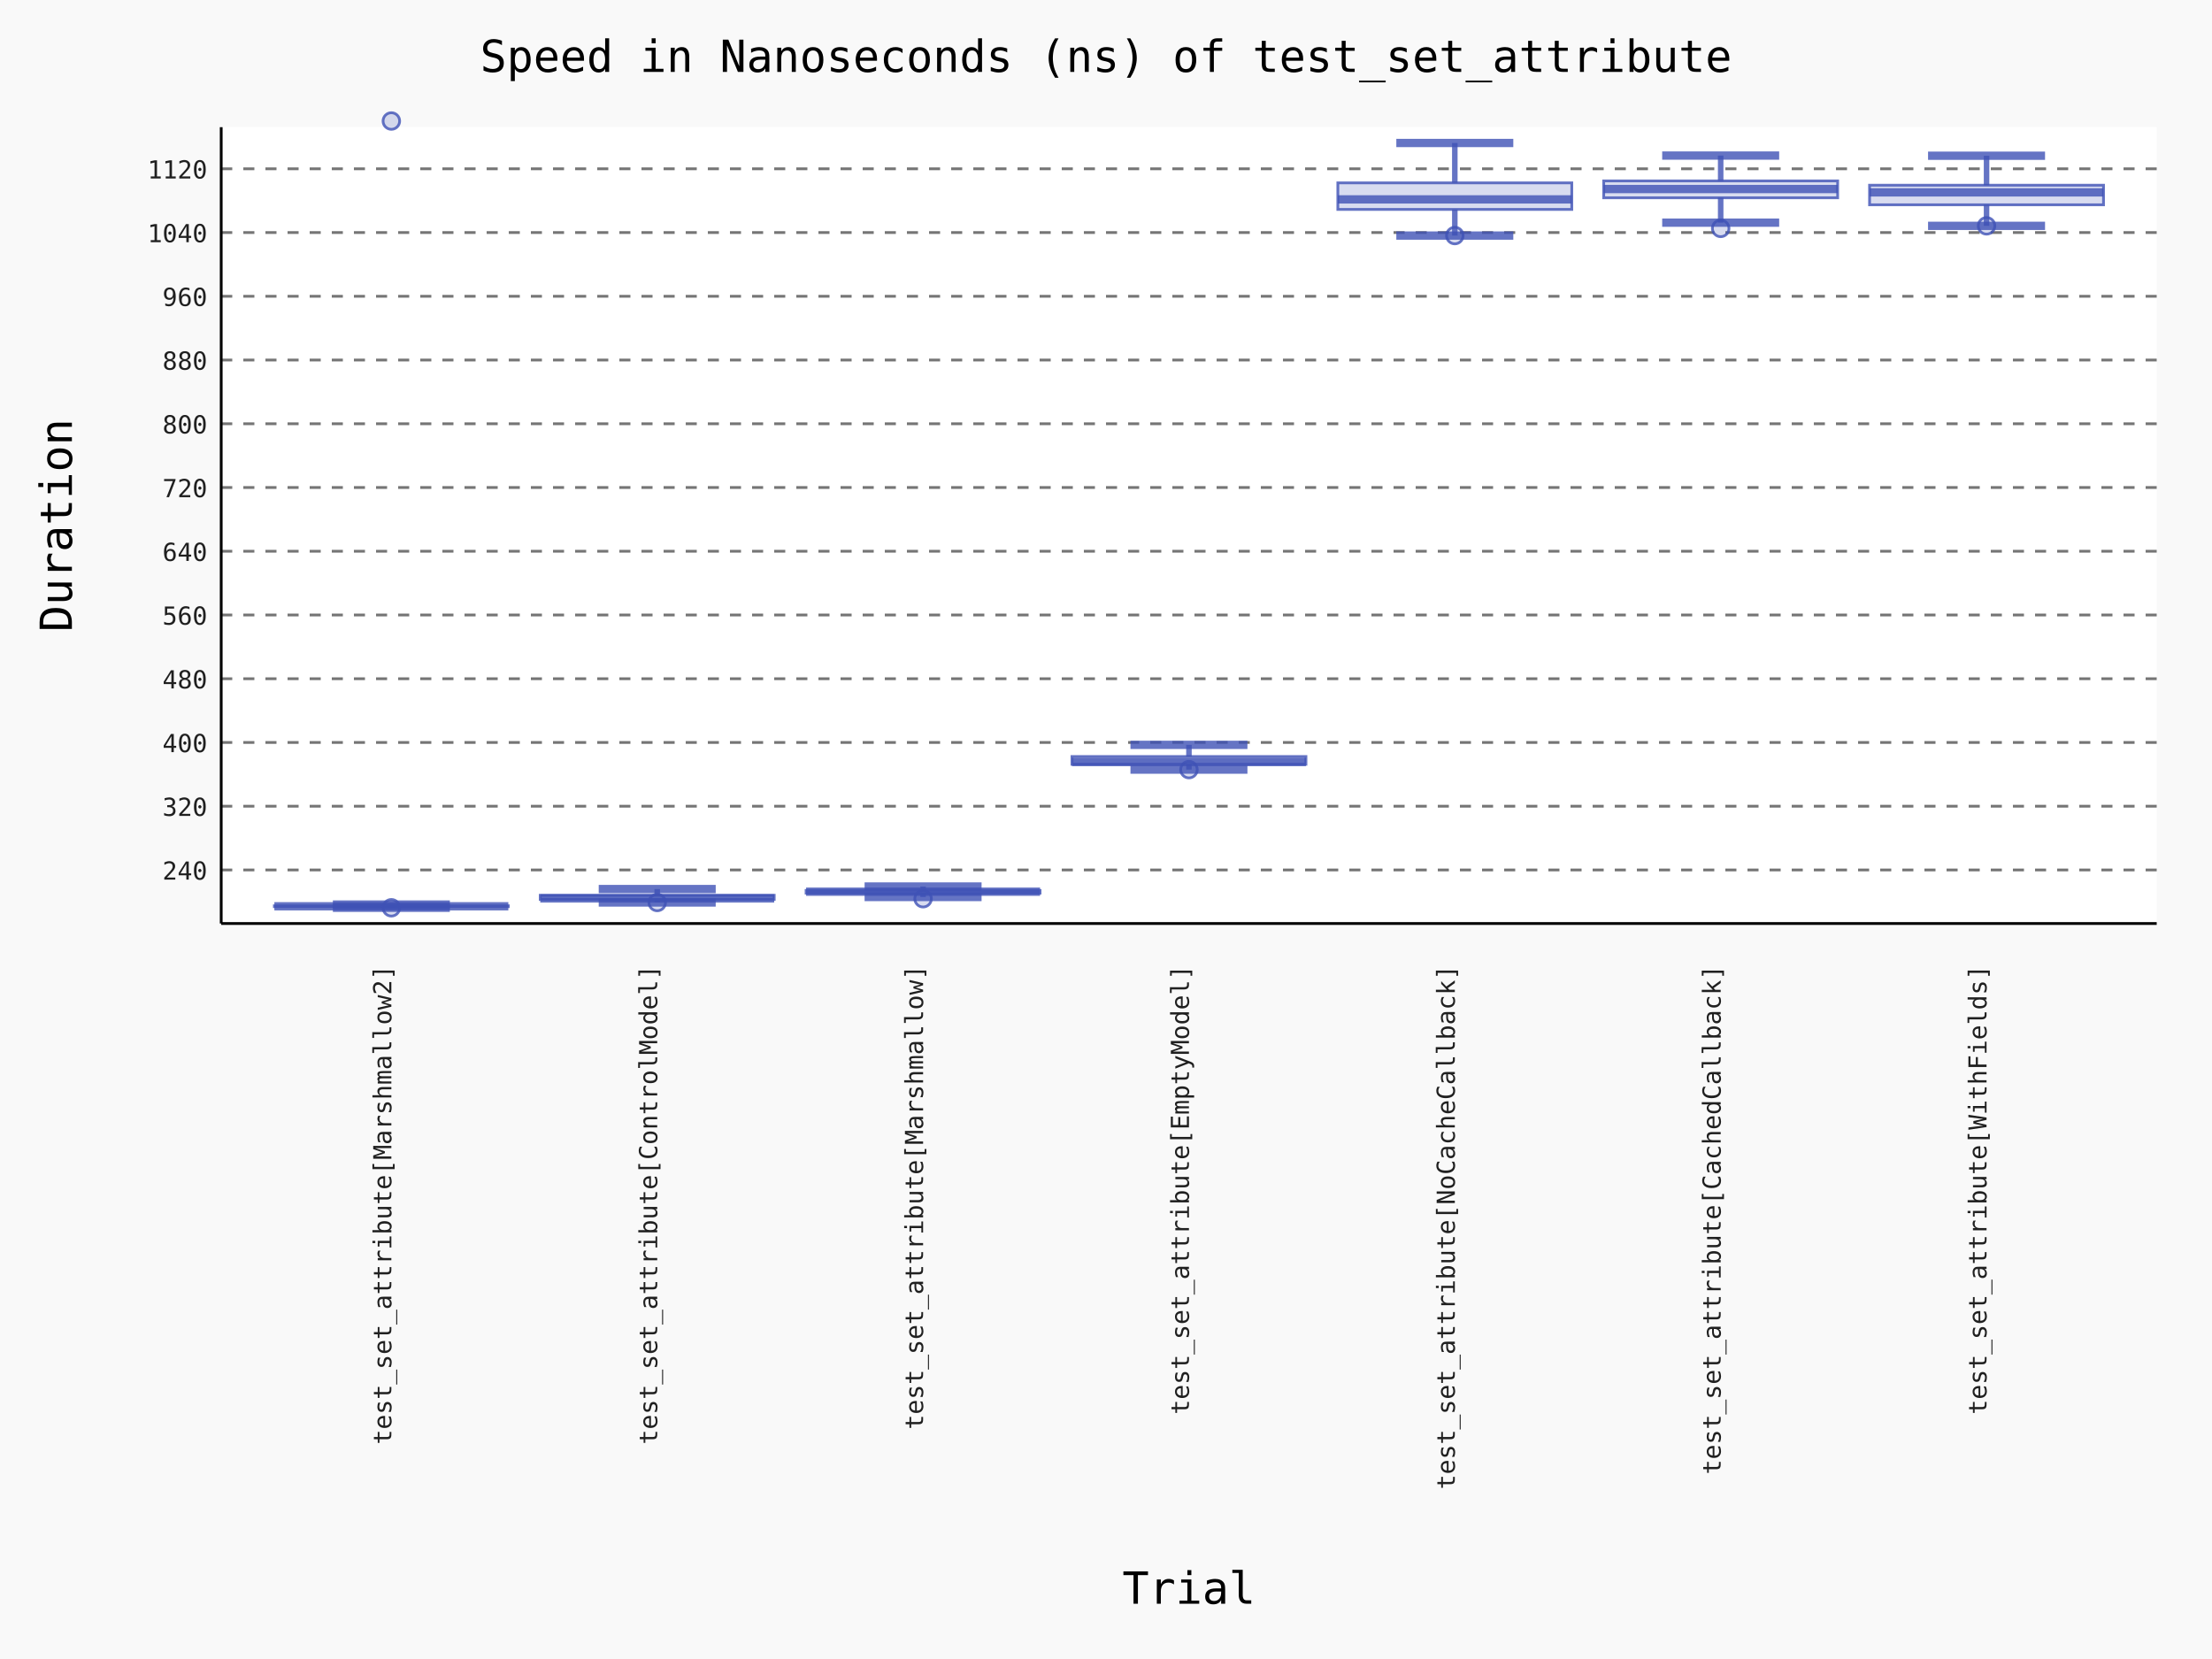
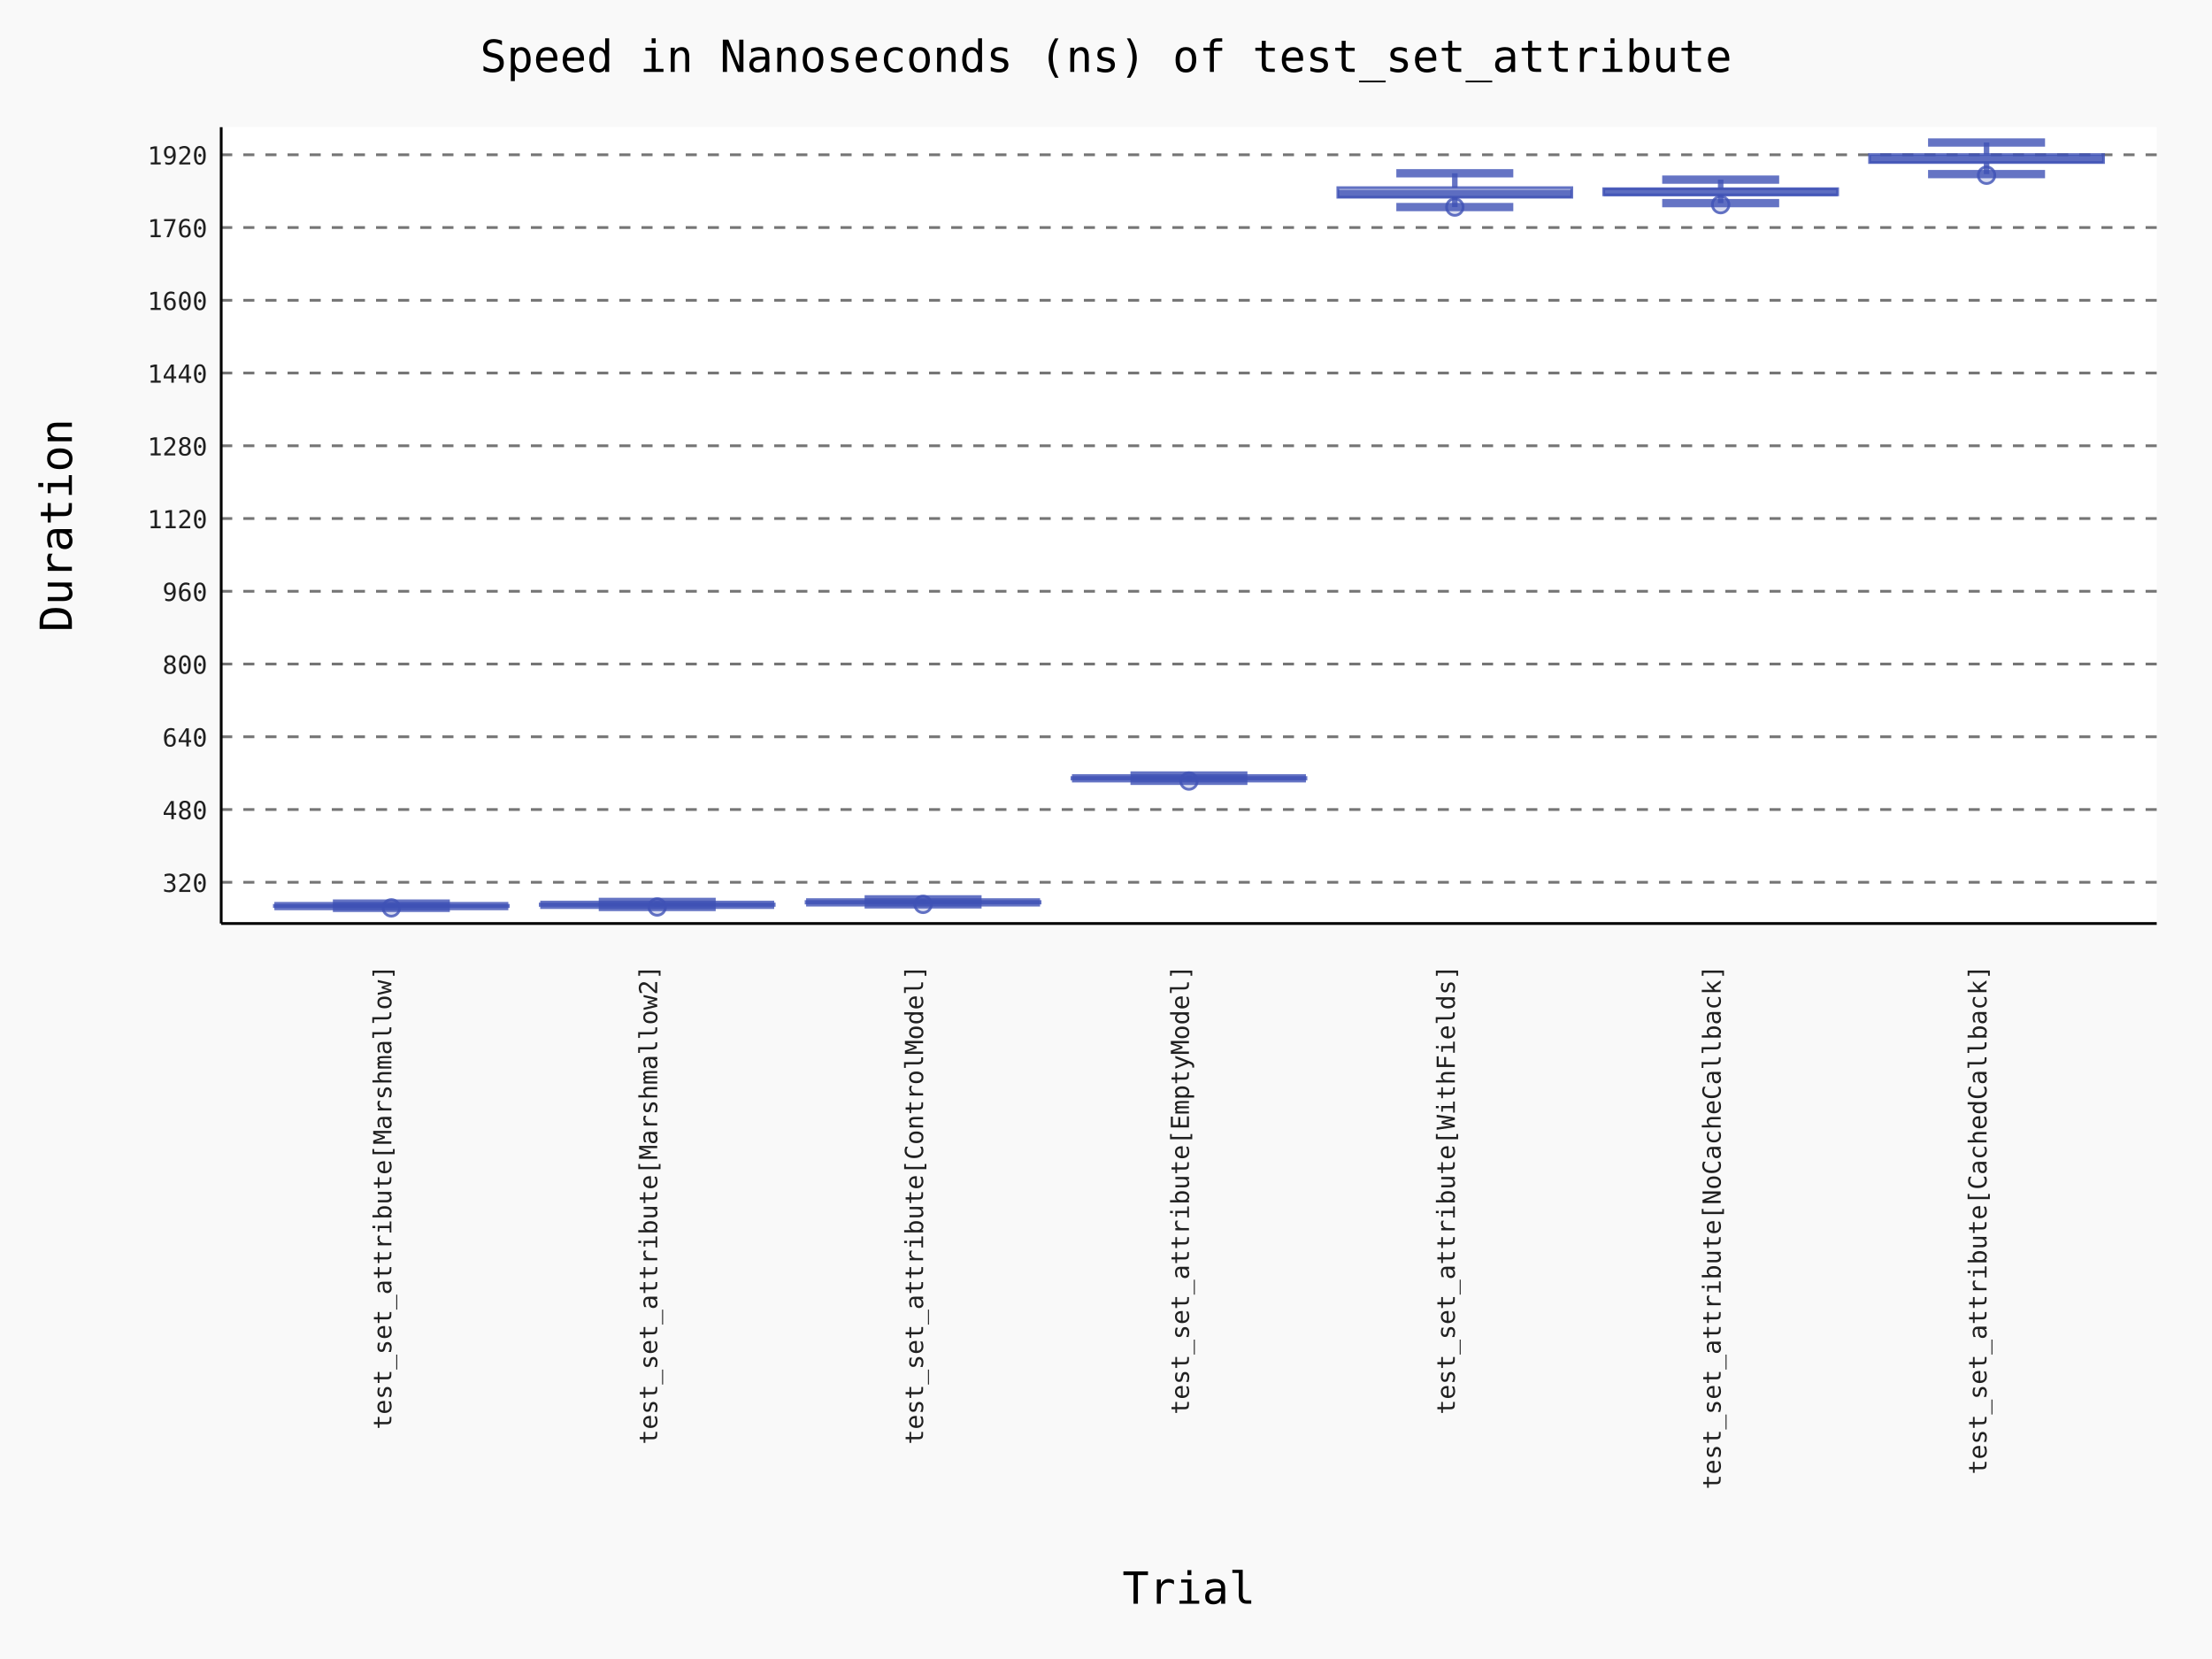
- <svg xmlns="http://www.w3.org/2000/svg" class="pygal-chart" id="chart-ad37831f-c37b-4f68-9d15-15029af484e0" viewBox="0 0 800 600">
+ <svg xmlns="http://www.w3.org/2000/svg" class="pygal-chart" id="chart-7dbd6f30-1c4f-44b9-9a9f-ca8f823c9555" viewBox="0 0 800 600">
  <defs>
-     <style type="text/css">#chart-ad37831f-c37b-4f68-9d15-15029af484e0{-webkit-user-select:none;-webkit-font-smoothing:antialiased;font-family:Consolas,"Deja Vu Sans Mono","Bitstream Vera Sans Mono","Courier New",monospace}#chart-ad37831f-c37b-4f68-9d15-15029af484e0 .title{font-family:Consolas,"Deja Vu Sans Mono","Bitstream Vera Sans Mono","Courier New",monospace;font-size:16px}#chart-ad37831f-c37b-4f68-9d15-15029af484e0 .legends .legend text{font-family:Consolas,"Deja Vu Sans Mono","Bitstream Vera Sans Mono","Courier New",monospace;font-size:14px}#chart-ad37831f-c37b-4f68-9d15-15029af484e0 .axis text{font-family:Consolas,"Deja Vu Sans Mono","Bitstream Vera Sans Mono","Courier New",monospace;font-size:10px}#chart-ad37831f-c37b-4f68-9d15-15029af484e0 .axis text.major{font-family:Consolas,"Deja Vu Sans Mono","Bitstream Vera Sans Mono","Courier New",monospace;font-size:10px}#chart-ad37831f-c37b-4f68-9d15-15029af484e0 .text-overlay text.value{font-family:Consolas,"Deja Vu Sans Mono","Bitstream Vera Sans Mono","Courier New",monospace;font-size:16px}#chart-ad37831f-c37b-4f68-9d15-15029af484e0 .text-overlay text.label{font-family:Consolas,"Deja Vu Sans Mono","Bitstream Vera Sans Mono","Courier New",monospace;font-size:10px}#chart-ad37831f-c37b-4f68-9d15-15029af484e0 .tooltip{font-family:Consolas,"Deja Vu Sans Mono","Bitstream Vera Sans Mono","Courier New",monospace;font-size:14px}#chart-ad37831f-c37b-4f68-9d15-15029af484e0 text.no_data{font-family:Consolas,"Deja Vu Sans Mono","Bitstream Vera Sans Mono","Courier New",monospace;font-size:64px}
- #chart-ad37831f-c37b-4f68-9d15-15029af484e0{background-color:rgba(249,249,249,1)}#chart-ad37831f-c37b-4f68-9d15-15029af484e0 path,#chart-ad37831f-c37b-4f68-9d15-15029af484e0 line,#chart-ad37831f-c37b-4f68-9d15-15029af484e0 rect,#chart-ad37831f-c37b-4f68-9d15-15029af484e0 circle{-webkit-transition:150ms;-moz-transition:150ms;transition:150ms}#chart-ad37831f-c37b-4f68-9d15-15029af484e0 .graph &gt; .background{fill:rgba(249,249,249,1)}#chart-ad37831f-c37b-4f68-9d15-15029af484e0 .plot &gt; .background{fill:rgba(255,255,255,1)}#chart-ad37831f-c37b-4f68-9d15-15029af484e0 .graph{fill:rgba(0,0,0,.87)}#chart-ad37831f-c37b-4f68-9d15-15029af484e0 text.no_data{fill:rgba(0,0,0,1)}#chart-ad37831f-c37b-4f68-9d15-15029af484e0 .title{fill:rgba(0,0,0,1)}#chart-ad37831f-c37b-4f68-9d15-15029af484e0 .legends .legend text{fill:rgba(0,0,0,.87)}#chart-ad37831f-c37b-4f68-9d15-15029af484e0 .legends .legend:hover text{fill:rgba(0,0,0,1)}#chart-ad37831f-c37b-4f68-9d15-15029af484e0 .axis .line{stroke:rgba(0,0,0,1)}#chart-ad37831f-c37b-4f68-9d15-15029af484e0 .axis .guide.line{stroke:rgba(0,0,0,.54)}#chart-ad37831f-c37b-4f68-9d15-15029af484e0 .axis .major.line{stroke:rgba(0,0,0,.87)}#chart-ad37831f-c37b-4f68-9d15-15029af484e0 .axis text.major{fill:rgba(0,0,0,1)}#chart-ad37831f-c37b-4f68-9d15-15029af484e0 .axis.y .guides:hover .guide.line,#chart-ad37831f-c37b-4f68-9d15-15029af484e0 .line-graph .axis.x .guides:hover .guide.line,#chart-ad37831f-c37b-4f68-9d15-15029af484e0 .stackedline-graph .axis.x .guides:hover .guide.line,#chart-ad37831f-c37b-4f68-9d15-15029af484e0 .xy-graph .axis.x .guides:hover .guide.line{stroke:rgba(0,0,0,1)}#chart-ad37831f-c37b-4f68-9d15-15029af484e0 .axis .guides:hover text{fill:rgba(0,0,0,1)}#chart-ad37831f-c37b-4f68-9d15-15029af484e0 .reactive{fill-opacity:.7;stroke-opacity:.8}#chart-ad37831f-c37b-4f68-9d15-15029af484e0 .ci{stroke:rgba(0,0,0,.87)}#chart-ad37831f-c37b-4f68-9d15-15029af484e0 .reactive.active,#chart-ad37831f-c37b-4f68-9d15-15029af484e0 .active .reactive{fill-opacity:.8;stroke-opacity:.9;stroke-width:4}#chart-ad37831f-c37b-4f68-9d15-15029af484e0 .ci .reactive.active{stroke-width:1.5}#chart-ad37831f-c37b-4f68-9d15-15029af484e0 .series text{fill:rgba(0,0,0,1)}#chart-ad37831f-c37b-4f68-9d15-15029af484e0 .tooltip rect{fill:rgba(255,255,255,1);stroke:rgba(0,0,0,1);-webkit-transition:opacity 150ms;-moz-transition:opacity 150ms;transition:opacity 150ms}#chart-ad37831f-c37b-4f68-9d15-15029af484e0 .tooltip .label{fill:rgba(0,0,0,.87)}#chart-ad37831f-c37b-4f68-9d15-15029af484e0 .tooltip .label{fill:rgba(0,0,0,.87)}#chart-ad37831f-c37b-4f68-9d15-15029af484e0 .tooltip .legend{font-size:.8em;fill:rgba(0,0,0,.54)}#chart-ad37831f-c37b-4f68-9d15-15029af484e0 .tooltip .x_label{font-size:.6em;fill:rgba(0,0,0,1)}#chart-ad37831f-c37b-4f68-9d15-15029af484e0 .tooltip .xlink{font-size:.5em;text-decoration:underline}#chart-ad37831f-c37b-4f68-9d15-15029af484e0 .tooltip .value{font-size:1.5em}#chart-ad37831f-c37b-4f68-9d15-15029af484e0 .bound{font-size:.5em}#chart-ad37831f-c37b-4f68-9d15-15029af484e0 .max-value{font-size:.75em;fill:rgba(0,0,0,.54)}#chart-ad37831f-c37b-4f68-9d15-15029af484e0 .map-element{fill:rgba(255,255,255,1);stroke:rgba(0,0,0,.54) !important}#chart-ad37831f-c37b-4f68-9d15-15029af484e0 .map-element .reactive{fill-opacity:inherit;stroke-opacity:inherit}#chart-ad37831f-c37b-4f68-9d15-15029af484e0 .color-0,#chart-ad37831f-c37b-4f68-9d15-15029af484e0 .color-0 a:visited{stroke:#3F51B5;fill:#3F51B5}#chart-ad37831f-c37b-4f68-9d15-15029af484e0 .color-1,#chart-ad37831f-c37b-4f68-9d15-15029af484e0 .color-1 a:visited{stroke:#3F51B5;fill:#3F51B5}#chart-ad37831f-c37b-4f68-9d15-15029af484e0 .color-2,#chart-ad37831f-c37b-4f68-9d15-15029af484e0 .color-2 a:visited{stroke:#3F51B5;fill:#3F51B5}#chart-ad37831f-c37b-4f68-9d15-15029af484e0 .color-3,#chart-ad37831f-c37b-4f68-9d15-15029af484e0 .color-3 a:visited{stroke:#3F51B5;fill:#3F51B5}#chart-ad37831f-c37b-4f68-9d15-15029af484e0 .color-4,#chart-ad37831f-c37b-4f68-9d15-15029af484e0 .color-4 a:visited{stroke:#3F51B5;fill:#3F51B5}#chart-ad37831f-c37b-4f68-9d15-15029af484e0 .color-5,#chart-ad37831f-c37b-4f68-9d15-15029af484e0 .color-5 a:visited{stroke:#3F51B5;fill:#3F51B5}#chart-ad37831f-c37b-4f68-9d15-15029af484e0 .color-6,#chart-ad37831f-c37b-4f68-9d15-15029af484e0 .color-6 a:visited{stroke:#3F51B5;fill:#3F51B5}#chart-ad37831f-c37b-4f68-9d15-15029af484e0 .text-overlay .color-0 text{fill:black}#chart-ad37831f-c37b-4f68-9d15-15029af484e0 .text-overlay .color-1 text{fill:black}#chart-ad37831f-c37b-4f68-9d15-15029af484e0 .text-overlay .color-2 text{fill:black}#chart-ad37831f-c37b-4f68-9d15-15029af484e0 .text-overlay .color-3 text{fill:black}#chart-ad37831f-c37b-4f68-9d15-15029af484e0 .text-overlay .color-4 text{fill:black}#chart-ad37831f-c37b-4f68-9d15-15029af484e0 .text-overlay .color-5 text{fill:black}#chart-ad37831f-c37b-4f68-9d15-15029af484e0 .text-overlay .color-6 text{fill:black}
- #chart-ad37831f-c37b-4f68-9d15-15029af484e0 text.no_data{text-anchor:middle}#chart-ad37831f-c37b-4f68-9d15-15029af484e0 .guide.line{fill:none}#chart-ad37831f-c37b-4f68-9d15-15029af484e0 .centered{text-anchor:middle}#chart-ad37831f-c37b-4f68-9d15-15029af484e0 .title{text-anchor:middle}#chart-ad37831f-c37b-4f68-9d15-15029af484e0 .legends .legend text{fill-opacity:1}#chart-ad37831f-c37b-4f68-9d15-15029af484e0 .axis.x text{text-anchor:middle}#chart-ad37831f-c37b-4f68-9d15-15029af484e0 .axis.x:not(.web) text[transform]{text-anchor:start}#chart-ad37831f-c37b-4f68-9d15-15029af484e0 .axis.x:not(.web) text[transform].backwards{text-anchor:end}#chart-ad37831f-c37b-4f68-9d15-15029af484e0 .axis.y text{text-anchor:end}#chart-ad37831f-c37b-4f68-9d15-15029af484e0 .axis.y text[transform].backwards{text-anchor:start}#chart-ad37831f-c37b-4f68-9d15-15029af484e0 .axis.y2 text{text-anchor:start}#chart-ad37831f-c37b-4f68-9d15-15029af484e0 .axis.y2 text[transform].backwards{text-anchor:end}#chart-ad37831f-c37b-4f68-9d15-15029af484e0 .axis .guide.line{stroke-dasharray:4,4}#chart-ad37831f-c37b-4f68-9d15-15029af484e0 .axis .major.guide.line{stroke-dasharray:6,6}#chart-ad37831f-c37b-4f68-9d15-15029af484e0 .horizontal .axis.y .guide.line,#chart-ad37831f-c37b-4f68-9d15-15029af484e0 .horizontal .axis.y2 .guide.line,#chart-ad37831f-c37b-4f68-9d15-15029af484e0 .vertical .axis.x .guide.line{opacity:0}#chart-ad37831f-c37b-4f68-9d15-15029af484e0 .horizontal .axis.always_show .guide.line,#chart-ad37831f-c37b-4f68-9d15-15029af484e0 .vertical .axis.always_show .guide.line{opacity:1 !important}#chart-ad37831f-c37b-4f68-9d15-15029af484e0 .axis.y .guides:hover .guide.line,#chart-ad37831f-c37b-4f68-9d15-15029af484e0 .axis.y2 .guides:hover .guide.line,#chart-ad37831f-c37b-4f68-9d15-15029af484e0 .axis.x .guides:hover .guide.line{opacity:1}#chart-ad37831f-c37b-4f68-9d15-15029af484e0 .axis .guides:hover text{opacity:1}#chart-ad37831f-c37b-4f68-9d15-15029af484e0 .nofill{fill:none}#chart-ad37831f-c37b-4f68-9d15-15029af484e0 .subtle-fill{fill-opacity:.2}#chart-ad37831f-c37b-4f68-9d15-15029af484e0 .dot{stroke-width:1px;fill-opacity:1}#chart-ad37831f-c37b-4f68-9d15-15029af484e0 .dot.active{stroke-width:5px}#chart-ad37831f-c37b-4f68-9d15-15029af484e0 .dot.negative{fill:transparent}#chart-ad37831f-c37b-4f68-9d15-15029af484e0 text,#chart-ad37831f-c37b-4f68-9d15-15029af484e0 tspan{stroke:none !important}#chart-ad37831f-c37b-4f68-9d15-15029af484e0 .series text.active{opacity:1}#chart-ad37831f-c37b-4f68-9d15-15029af484e0 .tooltip rect{fill-opacity:.95;stroke-width:.5}#chart-ad37831f-c37b-4f68-9d15-15029af484e0 .tooltip text{fill-opacity:1}#chart-ad37831f-c37b-4f68-9d15-15029af484e0 .showable{visibility:hidden}#chart-ad37831f-c37b-4f68-9d15-15029af484e0 .showable.shown{visibility:visible}#chart-ad37831f-c37b-4f68-9d15-15029af484e0 .gauge-background{fill:rgba(229,229,229,1);stroke:none}#chart-ad37831f-c37b-4f68-9d15-15029af484e0 .bg-lines{stroke:rgba(249,249,249,1);stroke-width:2px}
+     <style type="text/css">#chart-7dbd6f30-1c4f-44b9-9a9f-ca8f823c9555{-webkit-user-select:none;-webkit-font-smoothing:antialiased;font-family:Consolas,"Deja Vu Sans Mono","Bitstream Vera Sans Mono","Courier New",monospace}#chart-7dbd6f30-1c4f-44b9-9a9f-ca8f823c9555 .title{font-family:Consolas,"Deja Vu Sans Mono","Bitstream Vera Sans Mono","Courier New",monospace;font-size:16px}#chart-7dbd6f30-1c4f-44b9-9a9f-ca8f823c9555 .legends .legend text{font-family:Consolas,"Deja Vu Sans Mono","Bitstream Vera Sans Mono","Courier New",monospace;font-size:14px}#chart-7dbd6f30-1c4f-44b9-9a9f-ca8f823c9555 .axis text{font-family:Consolas,"Deja Vu Sans Mono","Bitstream Vera Sans Mono","Courier New",monospace;font-size:10px}#chart-7dbd6f30-1c4f-44b9-9a9f-ca8f823c9555 .axis text.major{font-family:Consolas,"Deja Vu Sans Mono","Bitstream Vera Sans Mono","Courier New",monospace;font-size:10px}#chart-7dbd6f30-1c4f-44b9-9a9f-ca8f823c9555 .text-overlay text.value{font-family:Consolas,"Deja Vu Sans Mono","Bitstream Vera Sans Mono","Courier New",monospace;font-size:16px}#chart-7dbd6f30-1c4f-44b9-9a9f-ca8f823c9555 .text-overlay text.label{font-family:Consolas,"Deja Vu Sans Mono","Bitstream Vera Sans Mono","Courier New",monospace;font-size:10px}#chart-7dbd6f30-1c4f-44b9-9a9f-ca8f823c9555 .tooltip{font-family:Consolas,"Deja Vu Sans Mono","Bitstream Vera Sans Mono","Courier New",monospace;font-size:14px}#chart-7dbd6f30-1c4f-44b9-9a9f-ca8f823c9555 text.no_data{font-family:Consolas,"Deja Vu Sans Mono","Bitstream Vera Sans Mono","Courier New",monospace;font-size:64px}
+ #chart-7dbd6f30-1c4f-44b9-9a9f-ca8f823c9555{background-color:rgba(249,249,249,1)}#chart-7dbd6f30-1c4f-44b9-9a9f-ca8f823c9555 path,#chart-7dbd6f30-1c4f-44b9-9a9f-ca8f823c9555 line,#chart-7dbd6f30-1c4f-44b9-9a9f-ca8f823c9555 rect,#chart-7dbd6f30-1c4f-44b9-9a9f-ca8f823c9555 circle{-webkit-transition:150ms;-moz-transition:150ms;transition:150ms}#chart-7dbd6f30-1c4f-44b9-9a9f-ca8f823c9555 .graph &gt; .background{fill:rgba(249,249,249,1)}#chart-7dbd6f30-1c4f-44b9-9a9f-ca8f823c9555 .plot &gt; .background{fill:rgba(255,255,255,1)}#chart-7dbd6f30-1c4f-44b9-9a9f-ca8f823c9555 .graph{fill:rgba(0,0,0,.87)}#chart-7dbd6f30-1c4f-44b9-9a9f-ca8f823c9555 text.no_data{fill:rgba(0,0,0,1)}#chart-7dbd6f30-1c4f-44b9-9a9f-ca8f823c9555 .title{fill:rgba(0,0,0,1)}#chart-7dbd6f30-1c4f-44b9-9a9f-ca8f823c9555 .legends .legend text{fill:rgba(0,0,0,.87)}#chart-7dbd6f30-1c4f-44b9-9a9f-ca8f823c9555 .legends .legend:hover text{fill:rgba(0,0,0,1)}#chart-7dbd6f30-1c4f-44b9-9a9f-ca8f823c9555 .axis .line{stroke:rgba(0,0,0,1)}#chart-7dbd6f30-1c4f-44b9-9a9f-ca8f823c9555 .axis .guide.line{stroke:rgba(0,0,0,.54)}#chart-7dbd6f30-1c4f-44b9-9a9f-ca8f823c9555 .axis .major.line{stroke:rgba(0,0,0,.87)}#chart-7dbd6f30-1c4f-44b9-9a9f-ca8f823c9555 .axis text.major{fill:rgba(0,0,0,1)}#chart-7dbd6f30-1c4f-44b9-9a9f-ca8f823c9555 .axis.y .guides:hover .guide.line,#chart-7dbd6f30-1c4f-44b9-9a9f-ca8f823c9555 .line-graph .axis.x .guides:hover .guide.line,#chart-7dbd6f30-1c4f-44b9-9a9f-ca8f823c9555 .stackedline-graph .axis.x .guides:hover .guide.line,#chart-7dbd6f30-1c4f-44b9-9a9f-ca8f823c9555 .xy-graph .axis.x .guides:hover .guide.line{stroke:rgba(0,0,0,1)}#chart-7dbd6f30-1c4f-44b9-9a9f-ca8f823c9555 .axis .guides:hover text{fill:rgba(0,0,0,1)}#chart-7dbd6f30-1c4f-44b9-9a9f-ca8f823c9555 .reactive{fill-opacity:.7;stroke-opacity:.8}#chart-7dbd6f30-1c4f-44b9-9a9f-ca8f823c9555 .ci{stroke:rgba(0,0,0,.87)}#chart-7dbd6f30-1c4f-44b9-9a9f-ca8f823c9555 .reactive.active,#chart-7dbd6f30-1c4f-44b9-9a9f-ca8f823c9555 .active .reactive{fill-opacity:.8;stroke-opacity:.9;stroke-width:4}#chart-7dbd6f30-1c4f-44b9-9a9f-ca8f823c9555 .ci .reactive.active{stroke-width:1.5}#chart-7dbd6f30-1c4f-44b9-9a9f-ca8f823c9555 .series text{fill:rgba(0,0,0,1)}#chart-7dbd6f30-1c4f-44b9-9a9f-ca8f823c9555 .tooltip rect{fill:rgba(255,255,255,1);stroke:rgba(0,0,0,1);-webkit-transition:opacity 150ms;-moz-transition:opacity 150ms;transition:opacity 150ms}#chart-7dbd6f30-1c4f-44b9-9a9f-ca8f823c9555 .tooltip .label{fill:rgba(0,0,0,.87)}#chart-7dbd6f30-1c4f-44b9-9a9f-ca8f823c9555 .tooltip .label{fill:rgba(0,0,0,.87)}#chart-7dbd6f30-1c4f-44b9-9a9f-ca8f823c9555 .tooltip .legend{font-size:.8em;fill:rgba(0,0,0,.54)}#chart-7dbd6f30-1c4f-44b9-9a9f-ca8f823c9555 .tooltip .x_label{font-size:.6em;fill:rgba(0,0,0,1)}#chart-7dbd6f30-1c4f-44b9-9a9f-ca8f823c9555 .tooltip .xlink{font-size:.5em;text-decoration:underline}#chart-7dbd6f30-1c4f-44b9-9a9f-ca8f823c9555 .tooltip .value{font-size:1.5em}#chart-7dbd6f30-1c4f-44b9-9a9f-ca8f823c9555 .bound{font-size:.5em}#chart-7dbd6f30-1c4f-44b9-9a9f-ca8f823c9555 .max-value{font-size:.75em;fill:rgba(0,0,0,.54)}#chart-7dbd6f30-1c4f-44b9-9a9f-ca8f823c9555 .map-element{fill:rgba(255,255,255,1);stroke:rgba(0,0,0,.54) !important}#chart-7dbd6f30-1c4f-44b9-9a9f-ca8f823c9555 .map-element .reactive{fill-opacity:inherit;stroke-opacity:inherit}#chart-7dbd6f30-1c4f-44b9-9a9f-ca8f823c9555 .color-0,#chart-7dbd6f30-1c4f-44b9-9a9f-ca8f823c9555 .color-0 a:visited{stroke:#3F51B5;fill:#3F51B5}#chart-7dbd6f30-1c4f-44b9-9a9f-ca8f823c9555 .color-1,#chart-7dbd6f30-1c4f-44b9-9a9f-ca8f823c9555 .color-1 a:visited{stroke:#3F51B5;fill:#3F51B5}#chart-7dbd6f30-1c4f-44b9-9a9f-ca8f823c9555 .color-2,#chart-7dbd6f30-1c4f-44b9-9a9f-ca8f823c9555 .color-2 a:visited{stroke:#3F51B5;fill:#3F51B5}#chart-7dbd6f30-1c4f-44b9-9a9f-ca8f823c9555 .color-3,#chart-7dbd6f30-1c4f-44b9-9a9f-ca8f823c9555 .color-3 a:visited{stroke:#3F51B5;fill:#3F51B5}#chart-7dbd6f30-1c4f-44b9-9a9f-ca8f823c9555 .color-4,#chart-7dbd6f30-1c4f-44b9-9a9f-ca8f823c9555 .color-4 a:visited{stroke:#3F51B5;fill:#3F51B5}#chart-7dbd6f30-1c4f-44b9-9a9f-ca8f823c9555 .color-5,#chart-7dbd6f30-1c4f-44b9-9a9f-ca8f823c9555 .color-5 a:visited{stroke:#3F51B5;fill:#3F51B5}#chart-7dbd6f30-1c4f-44b9-9a9f-ca8f823c9555 .color-6,#chart-7dbd6f30-1c4f-44b9-9a9f-ca8f823c9555 .color-6 a:visited{stroke:#3F51B5;fill:#3F51B5}#chart-7dbd6f30-1c4f-44b9-9a9f-ca8f823c9555 .text-overlay .color-0 text{fill:black}#chart-7dbd6f30-1c4f-44b9-9a9f-ca8f823c9555 .text-overlay .color-1 text{fill:black}#chart-7dbd6f30-1c4f-44b9-9a9f-ca8f823c9555 .text-overlay .color-2 text{fill:black}#chart-7dbd6f30-1c4f-44b9-9a9f-ca8f823c9555 .text-overlay .color-3 text{fill:black}#chart-7dbd6f30-1c4f-44b9-9a9f-ca8f823c9555 .text-overlay .color-4 text{fill:black}#chart-7dbd6f30-1c4f-44b9-9a9f-ca8f823c9555 .text-overlay .color-5 text{fill:black}#chart-7dbd6f30-1c4f-44b9-9a9f-ca8f823c9555 .text-overlay .color-6 text{fill:black}
+ #chart-7dbd6f30-1c4f-44b9-9a9f-ca8f823c9555 text.no_data{text-anchor:middle}#chart-7dbd6f30-1c4f-44b9-9a9f-ca8f823c9555 .guide.line{fill:none}#chart-7dbd6f30-1c4f-44b9-9a9f-ca8f823c9555 .centered{text-anchor:middle}#chart-7dbd6f30-1c4f-44b9-9a9f-ca8f823c9555 .title{text-anchor:middle}#chart-7dbd6f30-1c4f-44b9-9a9f-ca8f823c9555 .legends .legend text{fill-opacity:1}#chart-7dbd6f30-1c4f-44b9-9a9f-ca8f823c9555 .axis.x text{text-anchor:middle}#chart-7dbd6f30-1c4f-44b9-9a9f-ca8f823c9555 .axis.x:not(.web) text[transform]{text-anchor:start}#chart-7dbd6f30-1c4f-44b9-9a9f-ca8f823c9555 .axis.x:not(.web) text[transform].backwards{text-anchor:end}#chart-7dbd6f30-1c4f-44b9-9a9f-ca8f823c9555 .axis.y text{text-anchor:end}#chart-7dbd6f30-1c4f-44b9-9a9f-ca8f823c9555 .axis.y text[transform].backwards{text-anchor:start}#chart-7dbd6f30-1c4f-44b9-9a9f-ca8f823c9555 .axis.y2 text{text-anchor:start}#chart-7dbd6f30-1c4f-44b9-9a9f-ca8f823c9555 .axis.y2 text[transform].backwards{text-anchor:end}#chart-7dbd6f30-1c4f-44b9-9a9f-ca8f823c9555 .axis .guide.line{stroke-dasharray:4,4}#chart-7dbd6f30-1c4f-44b9-9a9f-ca8f823c9555 .axis .major.guide.line{stroke-dasharray:6,6}#chart-7dbd6f30-1c4f-44b9-9a9f-ca8f823c9555 .horizontal .axis.y .guide.line,#chart-7dbd6f30-1c4f-44b9-9a9f-ca8f823c9555 .horizontal .axis.y2 .guide.line,#chart-7dbd6f30-1c4f-44b9-9a9f-ca8f823c9555 .vertical .axis.x .guide.line{opacity:0}#chart-7dbd6f30-1c4f-44b9-9a9f-ca8f823c9555 .horizontal .axis.always_show .guide.line,#chart-7dbd6f30-1c4f-44b9-9a9f-ca8f823c9555 .vertical .axis.always_show .guide.line{opacity:1 !important}#chart-7dbd6f30-1c4f-44b9-9a9f-ca8f823c9555 .axis.y .guides:hover .guide.line,#chart-7dbd6f30-1c4f-44b9-9a9f-ca8f823c9555 .axis.y2 .guides:hover .guide.line,#chart-7dbd6f30-1c4f-44b9-9a9f-ca8f823c9555 .axis.x .guides:hover .guide.line{opacity:1}#chart-7dbd6f30-1c4f-44b9-9a9f-ca8f823c9555 .axis .guides:hover text{opacity:1}#chart-7dbd6f30-1c4f-44b9-9a9f-ca8f823c9555 .nofill{fill:none}#chart-7dbd6f30-1c4f-44b9-9a9f-ca8f823c9555 .subtle-fill{fill-opacity:.2}#chart-7dbd6f30-1c4f-44b9-9a9f-ca8f823c9555 .dot{stroke-width:1px;fill-opacity:1}#chart-7dbd6f30-1c4f-44b9-9a9f-ca8f823c9555 .dot.active{stroke-width:5px}#chart-7dbd6f30-1c4f-44b9-9a9f-ca8f823c9555 .dot.negative{fill:transparent}#chart-7dbd6f30-1c4f-44b9-9a9f-ca8f823c9555 text,#chart-7dbd6f30-1c4f-44b9-9a9f-ca8f823c9555 tspan{stroke:none !important}#chart-7dbd6f30-1c4f-44b9-9a9f-ca8f823c9555 .series text.active{opacity:1}#chart-7dbd6f30-1c4f-44b9-9a9f-ca8f823c9555 .tooltip rect{fill-opacity:.95;stroke-width:.5}#chart-7dbd6f30-1c4f-44b9-9a9f-ca8f823c9555 .tooltip text{fill-opacity:1}#chart-7dbd6f30-1c4f-44b9-9a9f-ca8f823c9555 .showable{visibility:hidden}#chart-7dbd6f30-1c4f-44b9-9a9f-ca8f823c9555 .showable.shown{visibility:visible}#chart-7dbd6f30-1c4f-44b9-9a9f-ca8f823c9555 .gauge-background{fill:rgba(229,229,229,1);stroke:none}#chart-7dbd6f30-1c4f-44b9-9a9f-ca8f823c9555 .bg-lines{stroke:rgba(249,249,249,1);stroke-width:2px}
.tooltip .value{font-size:1em !important}.axis text{font-size:9px !important}</style>
  </defs>
  <g class="graph custombox-graph vertical">
    <rect class="background" height="600" width="800" x="0" y="0" />
    <g class="plot" transform="translate(80, 46)">
      <rect class="background" height="288.0" width="700.0" x="0" y="0" />
      <g class="axis y always_show">
        <path class="line" d="M0 288 h700" />
        <g class="guides">
-           <path class="guide line" d="M0 268.63 h700" />
-           <text class="" x="-5" y="272.13">240</text>
-         </g>
-         <g class="guides">
-           <path class="guide line" d="M0 245.577 h700" />
-           <text class="" x="-5" y="249.077">320</text>
-         </g>
-         <g class="guides">
-           <path class="guide line" d="M0 222.524 h700" />
-           <text class="" x="-5" y="226.024">400</text>
-         </g>
-         <g class="guides">
-           <path class="guide line" d="M0 199.471 h700" />
-           <text class="" x="-5" y="202.971">480</text>
-         </g>
-         <g class="guides">
-           <path class="guide line" d="M0 176.418 h700" />
-           <text class="" x="-5" y="179.918">560</text>
-         </g>
-         <g class="guides">
-           <path class="guide line" d="M0 153.365 h700" />
-           <text class="" x="-5" y="156.865">640</text>
-         </g>
-         <g class="guides">
-           <path class="guide line" d="M0 130.312 h700" />
-           <text class="" x="-5" y="133.812">720</text>
-         </g>
-         <g class="guides">
-           <path class="guide line" d="M0 107.259 h700" />
-           <text class="" x="-5" y="110.759">800</text>
-         </g>
-         <g class="guides">
-           <path class="guide line" d="M0 84.207 h700" />
-           <text class="" x="-5" y="87.707">880</text>
-         </g>
-         <g class="guides">
-           <path class="guide line" d="M0 61.154 h700" />
-           <text class="" x="-5" y="64.654">960</text>
-         </g>
-         <g class="guides">
-           <path class="guide line" d="M0 38.101 h700" />
-           <text class="" x="-5" y="41.601">1040</text>
-         </g>
-         <g class="guides">
-           <path class="guide line" d="M0 15.048 h700" />
-           <text class="" x="-5" y="18.548">1120</text>
+           <path class="guide line" d="M0 273.088 h700" />
+           <text class="" x="-5" y="276.588">320</text>
+         </g>
+         <g class="guides">
+           <path class="guide line" d="M0 246.777 h700" />
+           <text class="" x="-5" y="250.277">480</text>
+         </g>
+         <g class="guides">
+           <path class="guide line" d="M0 220.466 h700" />
+           <text class="" x="-5" y="223.966">640</text>
+         </g>
+         <g class="guides">
+           <path class="guide line" d="M0 194.155 h700" />
+           <text class="" x="-5" y="197.655">800</text>
+         </g>
+         <g class="guides">
+           <path class="guide line" d="M0 167.844 h700" />
+           <text class="" x="-5" y="171.344">960</text>
+         </g>
+         <g class="guides">
+           <path class="guide line" d="M0 141.533 h700" />
+           <text class="" x="-5" y="145.033">1120</text>
+         </g>
+         <g class="guides">
+           <path class="guide line" d="M0 115.222 h700" />
+           <text class="" x="-5" y="118.722">1280</text>
+         </g>
+         <g class="guides">
+           <path class="guide line" d="M0 88.911 h700" />
+           <text class="" x="-5" y="92.411">1440</text>
+         </g>
+         <g class="guides">
+           <path class="guide line" d="M0 62.6 h700" />
+           <text class="" x="-5" y="66.1">1600</text>
+         </g>
+         <g class="guides">
+           <path class="guide line" d="M0 36.289 h700" />
+           <text class="" x="-5" y="39.789">1760</text>
+         </g>
+         <g class="guides">
+           <path class="guide line" d="M0 9.978 h700" />
+           <text class="" x="-5" y="13.478">1920</text>
        </g>
      </g>
      <g class="axis x">
        <path class="line" d="M0 0 v288" />
        <g class="guides">
          <path class="guide line" d="M61.538 0 v288" />
-           <text class="backwards" transform="rotate(270 61.53846 303)" x="61.538" y="303.0">test_set_attribute[Marshmallow2]</text>
+           <text class="backwards" transform="rotate(270 61.53846 303)" x="61.538" y="303.0">test_set_attribute[Marshmallow]</text>
        </g>
        <g class="guides">
          <path class="guide line" d="M157.692 0 v288" />
-           <text class="backwards" transform="rotate(270 157.6923 303)" x="157.692" y="303.0">test_set_attribute[ControlModel]</text>
+           <text class="backwards" transform="rotate(270 157.6923 303)" x="157.692" y="303.0">test_set_attribute[Marshmallow2]</text>
        </g>
        <g class="guides">
          <path class="guide line" d="M253.846 0 v288" />
-           <text class="backwards" transform="rotate(270 253.8462 303)" x="253.846" y="303.0">test_set_attribute[Marshmallow]</text>
+           <text class="backwards" transform="rotate(270 253.8462 303)" x="253.846" y="303.0">test_set_attribute[ControlModel]</text>
        </g>
        <g class="guides">
          <path class="guide line" d="M350 0 v288" />
          <text class="backwards" transform="rotate(270 350 303)" x="350.0" y="303.0">test_set_attribute[EmptyModel]</text>
        </g>
        <g class="guides">
          <path class="guide line" d="M446.154 0 v288" />
-           <text class="backwards" transform="rotate(270 446.1538 303)" x="446.154" y="303.0">test_set_attribute[NoCacheCallback]</text>
+           <text class="backwards" transform="rotate(270 446.1538 303)" x="446.154" y="303.0">test_set_attribute[WithFields]</text>
        </g>
        <g class="guides">
          <path class="guide line" d="M542.308 0 v288" />
-           <text class="backwards" transform="rotate(270 542.3077 303)" x="542.308" y="303.0">test_set_attribute[CachedCallback]</text>
+           <text class="backwards" transform="rotate(270 542.3077 303)" x="542.308" y="303.0">test_set_attribute[NoCacheCallback]</text>
        </g>
        <g class="guides">
          <path class="guide line" d="M638.462 0 v288" />
-           <text class="backwards" transform="rotate(270 638.4615 303)" x="638.462" y="303.0">test_set_attribute[WithFields]</text>
+           <text class="backwards" transform="rotate(270 638.4615 303)" x="638.462" y="303.0">test_set_attribute[CachedCallback]</text>
        </g>
      </g>
      <g class="series serie-0 color-0">
        <g class="boxes">
          <g class="box">
-             <path class="reactive tooltip-trigger" d="M40.385 282.309 L82.692 282.309" stroke-width="3" />
-             <path class="reactive tooltip-trigger" d="M19.231 281.767 L103.846 281.767" stroke-width="3" />
-             <path class="reactive tooltip-trigger" d="M40.385 281.139 L82.692 281.139" stroke-width="3" />
-             <path class="reactive tooltip-trigger" d="M61.538 282.309 L61.538 281.903" stroke-width="2" />
-             <path class="reactive tooltip-trigger" d="M61.538 281.139 L61.538 281.597" stroke-width="2" />
-             <rect class="subtle-fill reactive tooltip-trigger" height="0.305" width="84.615" x="19.231" y="281.597" />
-             <circle class="subtle-fill reactive tooltip-trigger" cx="61.538" cy="282.309" r="3" />
-             <circle class="subtle-fill reactive tooltip-trigger" cx="61.538" cy="-2.23" r="3" />
+             <path class="reactive tooltip-trigger" d="M40.385 282.343 L82.692 282.343" stroke-width="3" />
+             <path class="reactive tooltip-trigger" d="M19.231 281.694 L103.846 281.694" stroke-width="3" />
+             <path class="reactive tooltip-trigger" d="M40.385 280.79 L82.692 280.79" stroke-width="3" />
+             <path class="reactive tooltip-trigger" d="M61.538 282.343 L61.538 281.868" stroke-width="2" />
+             <path class="reactive tooltip-trigger" d="M61.538 280.79 L61.538 281.438" stroke-width="2" />
+             <rect class="subtle-fill reactive tooltip-trigger" height="0.429" width="84.615" x="19.231" y="281.438" />
+             <circle class="subtle-fill reactive tooltip-trigger" cx="61.538" cy="282.343" r="3" />
+             <circle class="subtle-fill reactive tooltip-trigger" cx="61.538" cy="-16192.799" r="3" />
          </g>
        </g>
      </g>
      <g class="series serie-1 color-1">
        <g class="boxes">
          <g class="box">
-             <path class="reactive tooltip-trigger" d="M136.538 280.396 L178.846 280.396" stroke-width="3" />
-             <path class="reactive tooltip-trigger" d="M115.385 278.92 L200 278.92" stroke-width="3" />
-             <path class="reactive tooltip-trigger" d="M136.538 275.534 L178.846 275.534" stroke-width="3" />
-             <path class="reactive tooltip-trigger" d="M157.692 280.396 L157.692 279.268" stroke-width="2" />
-             <path class="reactive tooltip-trigger" d="M157.692 275.534 L157.692 277.791" stroke-width="2" />
-             <rect class="subtle-fill reactive tooltip-trigger" height="1.477" width="84.615" x="115.385" y="277.791" />
-             <circle class="subtle-fill reactive tooltip-trigger" cx="157.692" cy="280.396" r="3" />
-             <circle class="subtle-fill reactive tooltip-trigger" cx="157.692" cy="-414.865" r="3" />
+             <path class="reactive tooltip-trigger" d="M136.538 282.023 L178.846 282.023" stroke-width="3" />
+             <path class="reactive tooltip-trigger" d="M115.385 281.237 L200 281.237" stroke-width="3" />
+             <path class="reactive tooltip-trigger" d="M136.538 280.187 L178.846 280.187" stroke-width="3" />
+             <path class="reactive tooltip-trigger" d="M157.692 282.023 L157.692 281.447" stroke-width="2" />
+             <path class="reactive tooltip-trigger" d="M157.692 280.187 L157.692 280.945" stroke-width="2" />
+             <rect class="subtle-fill reactive tooltip-trigger" height="0.502" width="84.615" x="115.385" y="280.945" />
+             <circle class="subtle-fill reactive tooltip-trigger" cx="157.692" cy="282.023" r="3" />
+             <circle class="subtle-fill reactive tooltip-trigger" cx="157.692" cy="-7813.044" r="3" />
          </g>
        </g>
      </g>
      <g class="series serie-2 color-2">
        <g class="boxes">
          <g class="box">
-             <path class="reactive tooltip-trigger" d="M232.692 278.415 L275 278.415" stroke-width="3" />
-             <path class="reactive tooltip-trigger" d="M211.538 276.494 L296.154 276.494" stroke-width="3" />
-             <path class="reactive tooltip-trigger" d="M232.692 274.621 L275 274.621" stroke-width="3" />
-             <path class="reactive tooltip-trigger" d="M253.846 278.415 L253.846 276.998" stroke-width="2" />
-             <path class="reactive tooltip-trigger" d="M253.846 274.621 L253.846 276.05" stroke-width="2" />
-             <rect class="subtle-fill reactive tooltip-trigger" height="0.949" width="84.615" x="211.538" y="276.05" />
-             <circle class="subtle-fill reactive tooltip-trigger" cx="253.846" cy="279.028" r="3" />
-             <circle class="subtle-fill reactive tooltip-trigger" cx="253.846" cy="-197.351" r="3" />
+             <path class="reactive tooltip-trigger" d="M232.692 281.08 L275 281.08" stroke-width="3" />
+             <path class="reactive tooltip-trigger" d="M211.538 280.357 L296.154 280.357" stroke-width="3" />
+             <path class="reactive tooltip-trigger" d="M232.692 279.26 L275 279.26" stroke-width="3" />
+             <path class="reactive tooltip-trigger" d="M253.846 281.08 L253.846 280.587" stroke-width="2" />
+             <path class="reactive tooltip-trigger" d="M253.846 279.26 L253.846 280.058" stroke-width="2" />
+             <rect class="subtle-fill reactive tooltip-trigger" height="0.529" width="84.615" x="211.538" y="280.058" />
+             <circle class="subtle-fill reactive tooltip-trigger" cx="253.846" cy="281.08" r="3" />
+             <circle class="subtle-fill reactive tooltip-trigger" cx="253.846" cy="-5631.206" r="3" />
          </g>
        </g>
      </g>
      <g class="series serie-3 color-3">
        <g class="boxes">
          <g class="box">
-             <path class="reactive tooltip-trigger" d="M328.846 232.342 L371.154 232.342" stroke-width="3" />
-             <path class="reactive tooltip-trigger" d="M307.692 229.584 L392.308 229.584" stroke-width="3" />
-             <path class="reactive tooltip-trigger" d="M328.846 223.388 L371.154 223.388" stroke-width="3" />
-             <path class="reactive tooltip-trigger" d="M350 232.342 L350 230.407" stroke-width="2" />
-             <path class="reactive tooltip-trigger" d="M350 223.388 L350 227.608" stroke-width="2" />
-             <rect class="subtle-fill reactive tooltip-trigger" height="2.799" width="84.615" x="307.692" y="227.608" />
-             <circle class="subtle-fill reactive tooltip-trigger" cx="350.0" cy="232.342" r="3" />
-             <circle class="subtle-fill reactive tooltip-trigger" cx="350.0" cy="-1078.545" r="3" />
+             <path class="reactive tooltip-trigger" d="M328.846 236.393 L371.154 236.393" stroke-width="3" />
+             <path class="reactive tooltip-trigger" d="M307.692 235.488 L392.308 235.488" stroke-width="3" />
+             <path class="reactive tooltip-trigger" d="M328.846 234.469 L371.154 234.469" stroke-width="3" />
+             <path class="reactive tooltip-trigger" d="M350 236.393 L350 235.71" stroke-width="2" />
+             <path class="reactive tooltip-trigger" d="M350 234.469 L350 235.217" stroke-width="2" />
+             <rect class="subtle-fill reactive tooltip-trigger" height="0.493" width="84.615" x="307.692" y="235.217" />
+             <circle class="subtle-fill reactive tooltip-trigger" cx="350.0" cy="236.483" r="3" />
+             <circle class="subtle-fill reactive tooltip-trigger" cx="350.0" cy="-1445.792" r="3" />
          </g>
        </g>
      </g>
      <g class="series serie-4 color-4">
        <g class="boxes">
          <g class="box">
-             <path class="reactive tooltip-trigger" d="M425 39.196 L467.308 39.196" stroke-width="3" />
-             <path class="reactive tooltip-trigger" d="M403.846 26.113 L488.462 26.113" stroke-width="3" />
-             <path class="reactive tooltip-trigger" d="M425 5.711 L467.308 5.711" stroke-width="3" />
-             <path class="reactive tooltip-trigger" d="M446.154 39.196 L446.154 29.744" stroke-width="2" />
-             <path class="reactive tooltip-trigger" d="M446.154 5.711 L446.154 20.134" stroke-width="2" />
-             <rect class="subtle-fill reactive tooltip-trigger" height="9.61" width="84.615" x="403.846" y="20.134" />
-             <circle class="subtle-fill reactive tooltip-trigger" cx="446.154" cy="39.196" r="3" />
-             <circle class="subtle-fill reactive tooltip-trigger" cx="446.154" cy="-3335.404" r="3" />
+             <path class="reactive tooltip-trigger" d="M425 28.889 L467.308 28.889" stroke-width="3" />
+             <path class="reactive tooltip-trigger" d="M403.846 24.121 L488.462 24.121" stroke-width="3" />
+             <path class="reactive tooltip-trigger" d="M425 16.666 L467.308 16.666" stroke-width="3" />
+             <path class="reactive tooltip-trigger" d="M446.154 28.889 L446.154 25.327" stroke-width="2" />
+             <path class="reactive tooltip-trigger" d="M446.154 16.666 L446.154 21.873" stroke-width="2" />
+             <rect class="subtle-fill reactive tooltip-trigger" height="3.453" width="84.615" x="403.846" y="21.873" />
+             <circle class="subtle-fill reactive tooltip-trigger" cx="446.154" cy="28.889" r="3" />
+             <circle class="subtle-fill reactive tooltip-trigger" cx="446.154" cy="-297644.343" r="3" />
          </g>
        </g>
      </g>
      <g class="series serie-5 color-5">
        <g class="boxes">
          <g class="box">
-             <path class="reactive tooltip-trigger" d="M521.154 34.527 L563.462 34.527" stroke-width="3" />
-             <path class="reactive tooltip-trigger" d="M500 22.367 L584.615 22.367" stroke-width="3" />
-             <path class="reactive tooltip-trigger" d="M521.154 10.264 L563.462 10.264" stroke-width="3" />
-             <path class="reactive tooltip-trigger" d="M542.308 34.527 L542.308 25.537" stroke-width="2" />
-             <path class="reactive tooltip-trigger" d="M542.308 10.264 L542.308 19.428" stroke-width="2" />
-             <rect class="subtle-fill reactive tooltip-trigger" height="6.109" width="84.615" x="500" y="19.428" />
-             <circle class="subtle-fill reactive tooltip-trigger" cx="542.308" cy="36.602" r="3" />
-             <circle class="subtle-fill reactive tooltip-trigger" cx="542.308" cy="-3801.073" r="3" />
+             <path class="reactive tooltip-trigger" d="M521.154 27.464 L563.462 27.464" stroke-width="3" />
+             <path class="reactive tooltip-trigger" d="M500 23.463 L584.615 23.463" stroke-width="3" />
+             <path class="reactive tooltip-trigger" d="M521.154 18.968 L563.462 18.968" stroke-width="3" />
+             <path class="reactive tooltip-trigger" d="M542.308 27.464 L542.308 24.449" stroke-width="2" />
+             <path class="reactive tooltip-trigger" d="M542.308 18.968 L542.308 22.257" stroke-width="2" />
+             <rect class="subtle-fill reactive tooltip-trigger" height="2.193" width="84.615" x="500" y="22.257" />
+             <circle class="subtle-fill reactive tooltip-trigger" cx="542.308" cy="28.012" r="3" />
+             <circle class="subtle-fill reactive tooltip-trigger" cx="542.308" cy="-11069.192" r="3" />
          </g>
        </g>
      </g>
      <g class="series serie-6 color-6">
        <g class="boxes">
          <g class="box">
-             <path class="reactive tooltip-trigger" d="M617.308 35.68 L659.615 35.68" stroke-width="3" />
-             <path class="reactive tooltip-trigger" d="M596.154 23.577 L680.769 23.577" stroke-width="3" />
-             <path class="reactive tooltip-trigger" d="M617.308 10.322 L659.615 10.322" stroke-width="3" />
-             <path class="reactive tooltip-trigger" d="M638.462 35.68 L638.462 28.073" stroke-width="2" />
-             <path class="reactive tooltip-trigger" d="M638.462 10.322 L638.462 20.984" stroke-width="2" />
-             <rect class="subtle-fill reactive tooltip-trigger" height="7.089" width="84.615" x="596.154" y="20.984" />
-             <circle class="subtle-fill reactive tooltip-trigger" cx="638.462" cy="35.68" r="3" />
-             <circle class="subtle-fill reactive tooltip-trigger" cx="638.462" cy="-3765.226" r="3" />
+             <path class="reactive tooltip-trigger" d="M617.308 16.967 L659.615 16.967" stroke-width="3" />
+             <path class="reactive tooltip-trigger" d="M596.154 11.541 L680.769 11.541" stroke-width="3" />
+             <path class="reactive tooltip-trigger" d="M617.308 5.538 L659.615 5.538" stroke-width="3" />
+             <path class="reactive tooltip-trigger" d="M638.462 16.967 L638.462 12.774" stroke-width="2" />
+             <path class="reactive tooltip-trigger" d="M638.462 5.538 L638.462 9.896" stroke-width="2" />
+             <rect class="subtle-fill reactive tooltip-trigger" height="2.878" width="84.615" x="596.154" y="9.896" />
+             <circle class="subtle-fill reactive tooltip-trigger" cx="638.462" cy="17.378" r="3" />
+             <circle class="subtle-fill reactive tooltip-trigger" cx="638.462" cy="-21517.913" r="3" />
          </g>
        </g>
      </g>
    </g>
    <g class="titles">
      <text class="title plot_title" x="400.0" y="26">Speed in Nanoseconds (ns) of test_set_attribute</text>
      <text class="title" x="430.0" y="580.0">Trial</text>
      <text class="title" transform="rotate(-90 0 190)" x="0" y="216.0">Duration</text>
    </g>
    <g class="plot overlay" transform="translate(80, 46)">
      <g class="series serie-0 color-0" />
      <g class="series serie-1 color-1" />
      <g class="series serie-2 color-2" />
      <g class="series serie-3 color-3" />
      <g class="series serie-4 color-4" />
      <g class="series serie-5 color-5" />
      <g class="series serie-6 color-6" />
    </g>
    <g class="plot text-overlay" transform="translate(80, 46)">
      <g class="series serie-0 color-0" />
      <g class="series serie-1 color-1" />
      <g class="series serie-2 color-2" />
      <g class="series serie-3 color-3" />
      <g class="series serie-4 color-4" />
      <g class="series serie-5 color-5" />
      <g class="series serie-6 color-6" />
    </g>
    <g class="plot tooltip-overlay" transform="translate(80, 46)">
      <g class="tooltip" style="opacity: 0" transform="translate(0 0)">
        <rect class="tooltip-box" height="0" rx="0" ry="0" width="0" />
        <g class="text" />
      </g>
    </g>
  </g>
</svg>
